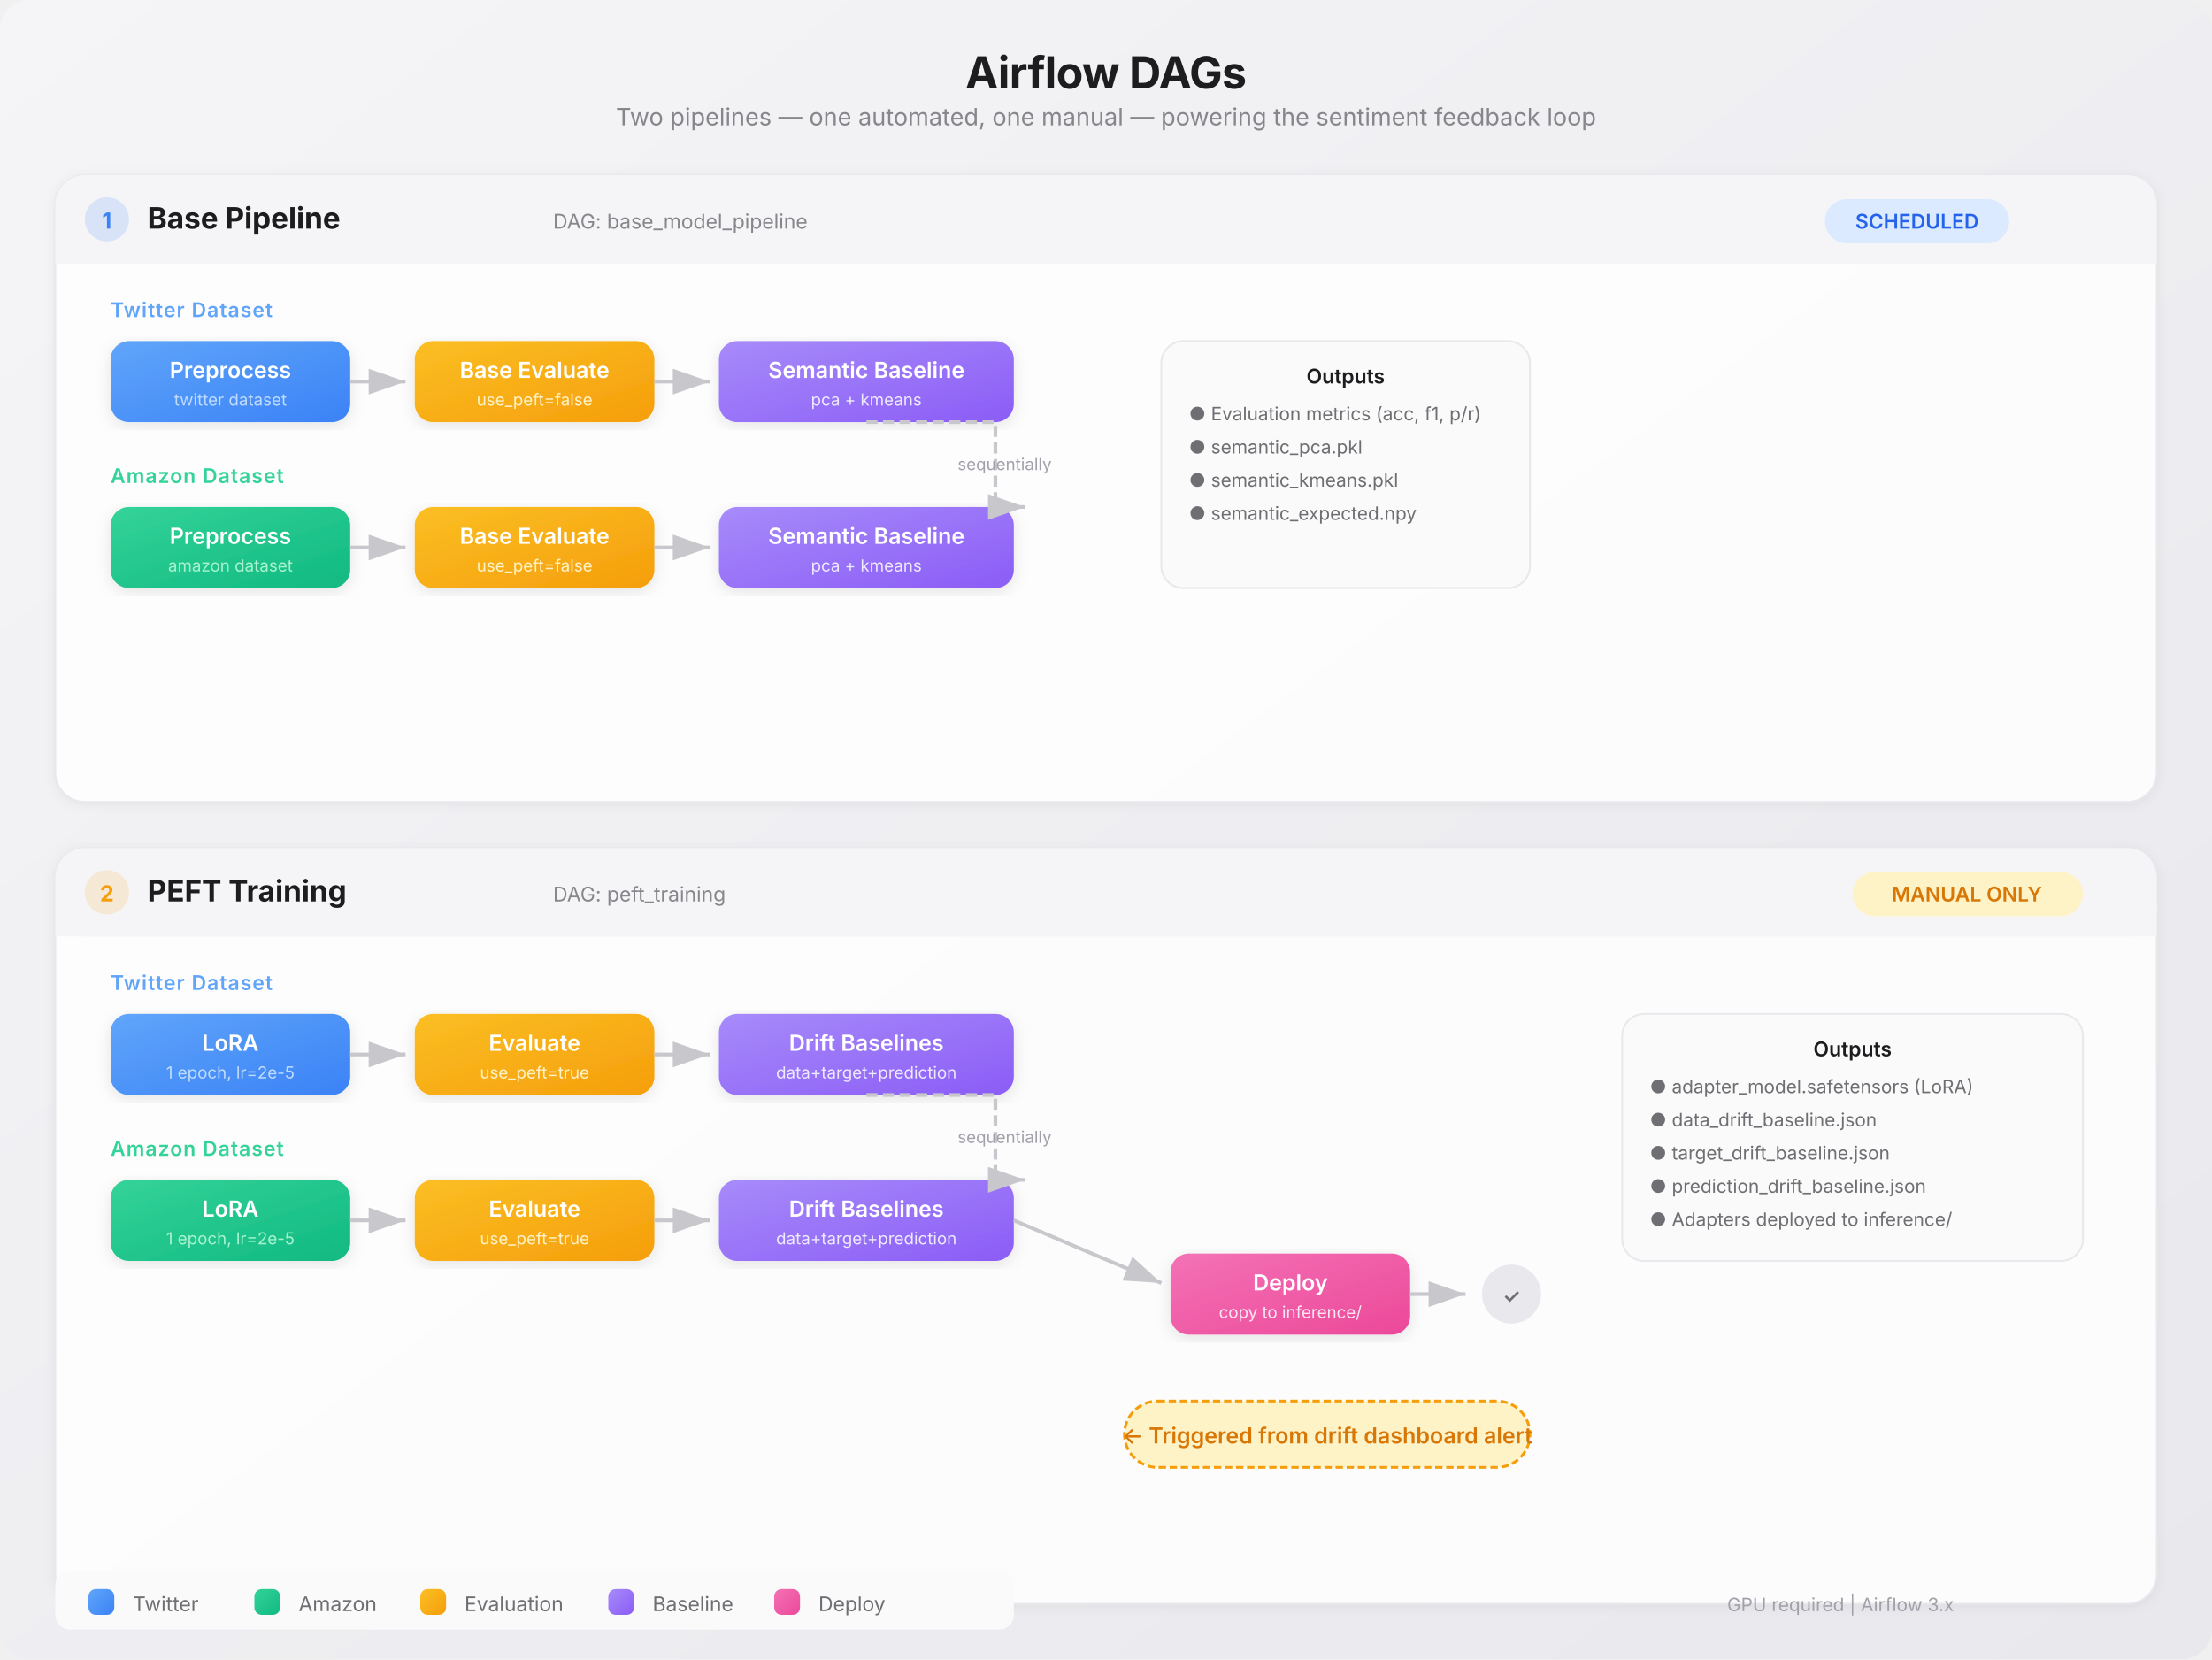
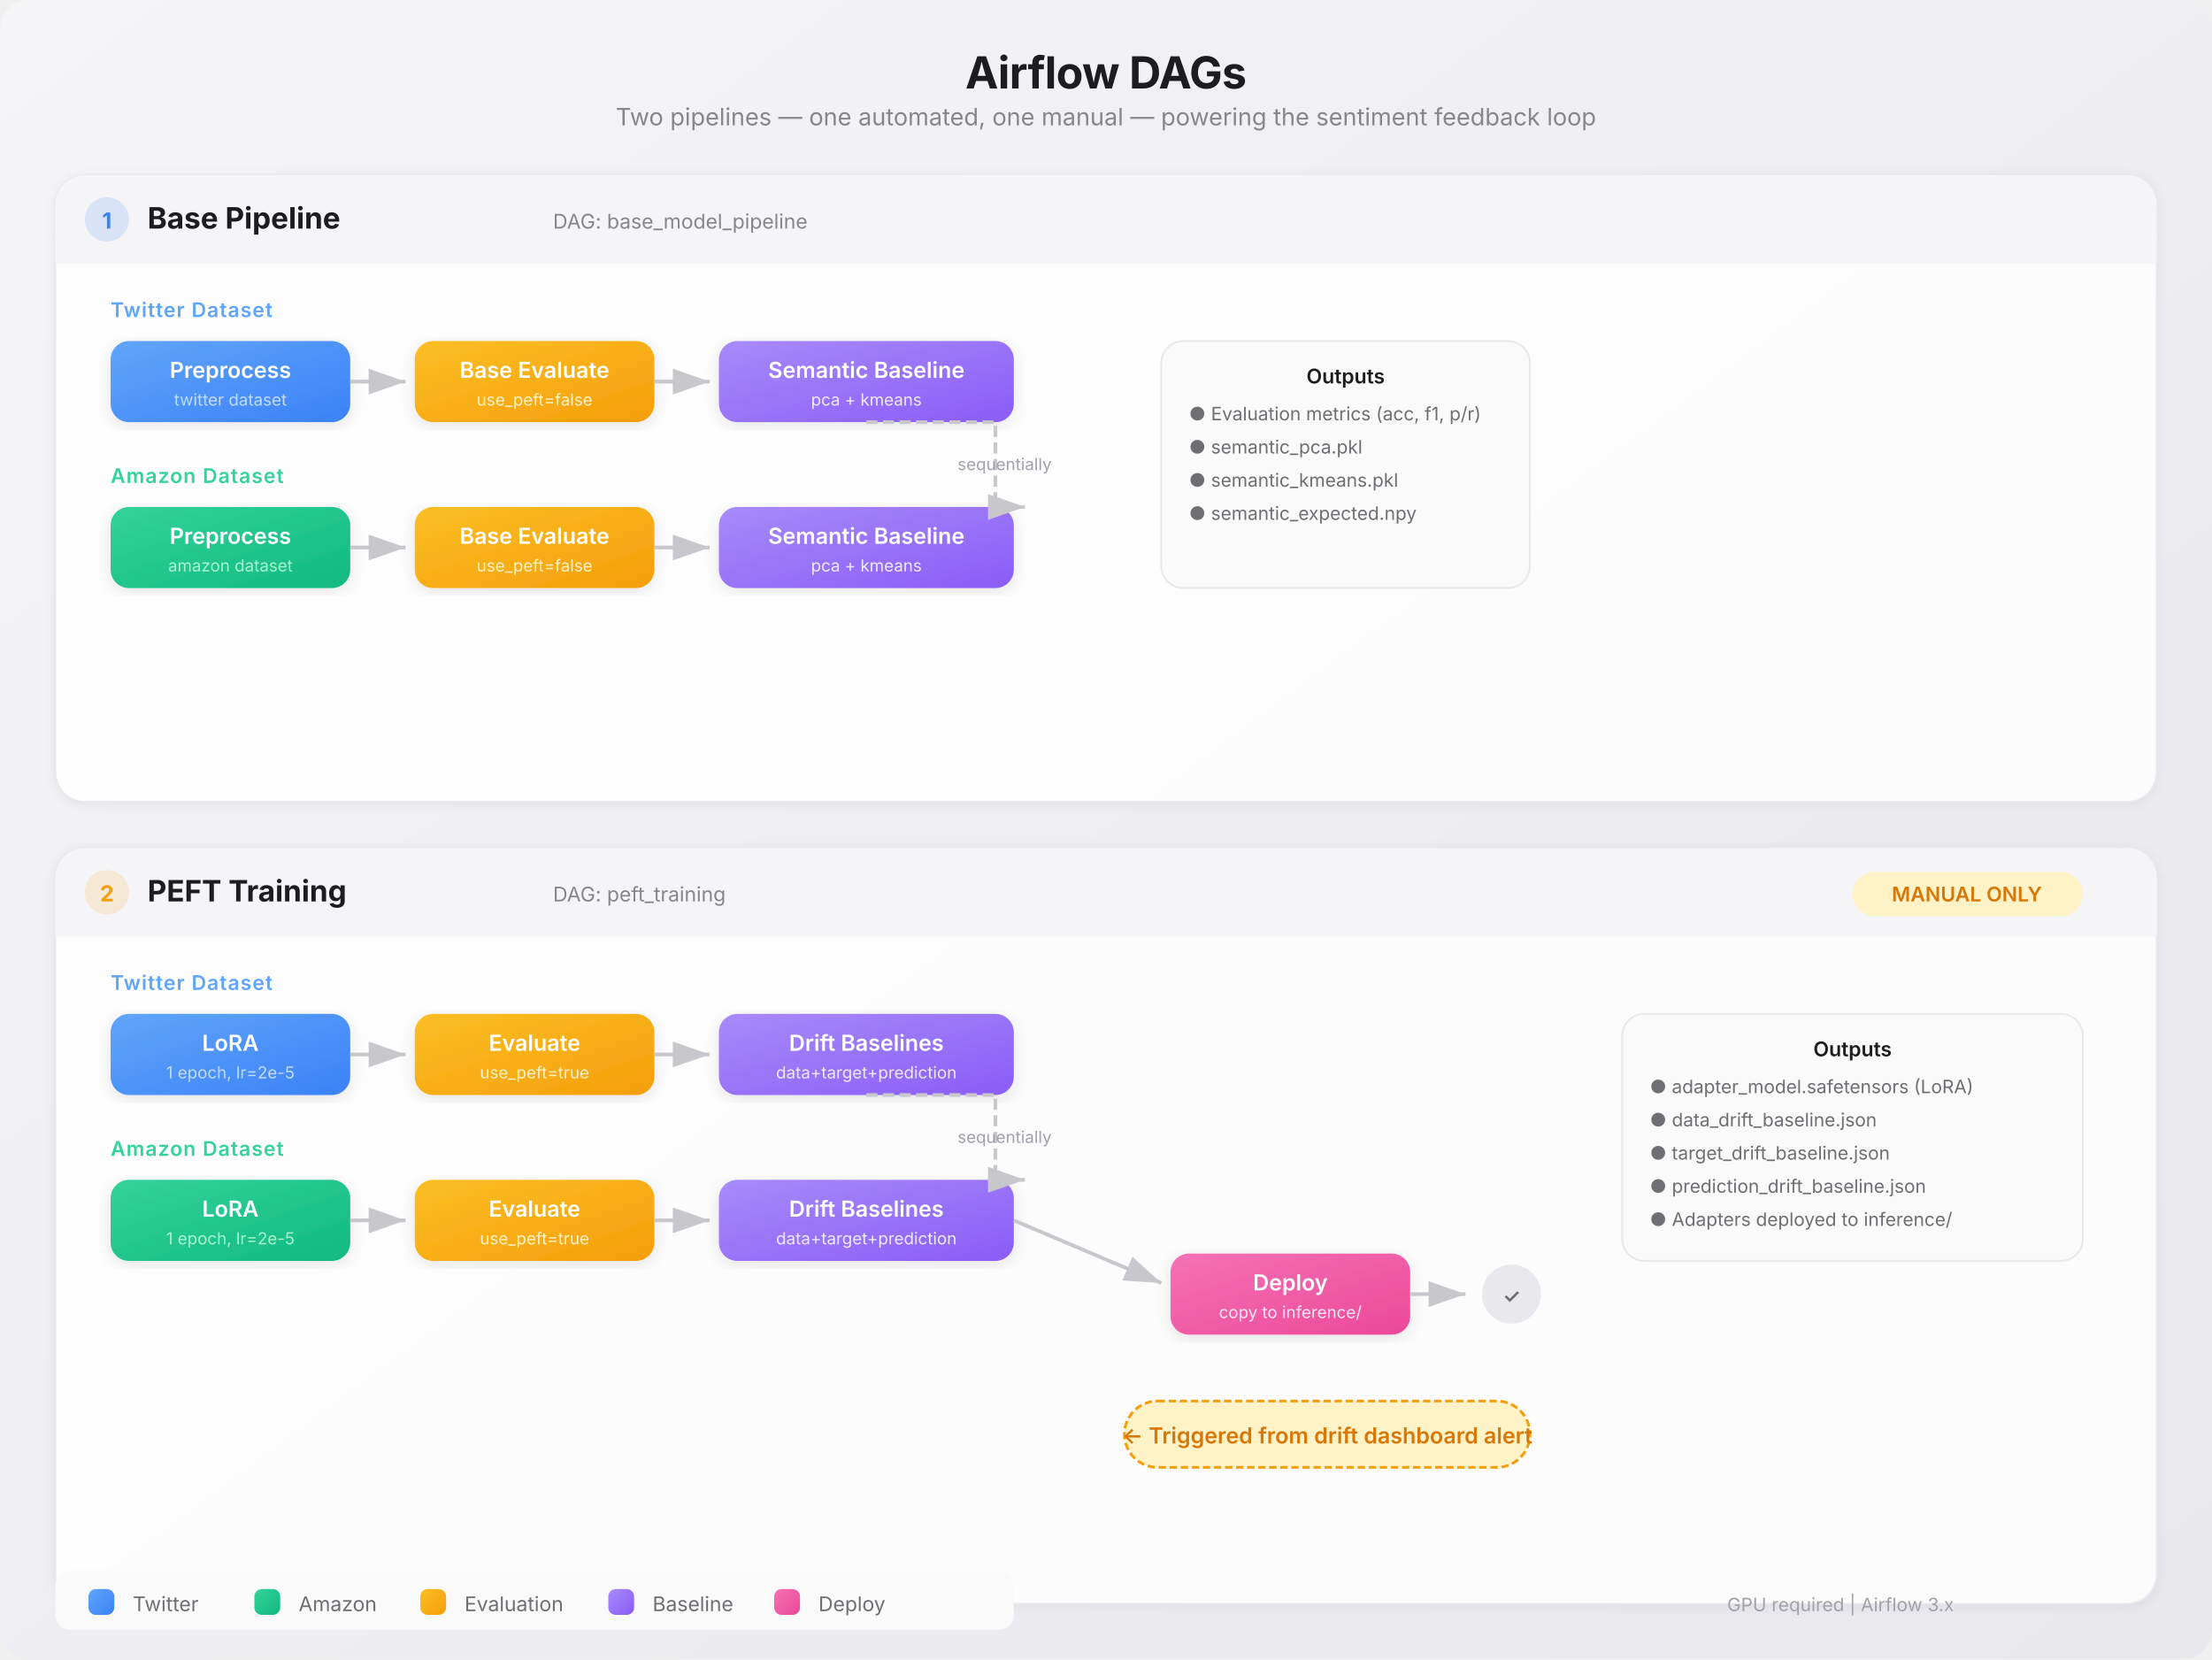
<svg xmlns="http://www.w3.org/2000/svg" viewBox="0 0 1200 900" font-family="-apple-system,Inter,'SF Pro Display',sans-serif">
  <defs>
    <linearGradient id="bg1" x1="0" y1="0" x2="1" y2="1">
      <stop offset="0%" stop-color="#f5f5f7" />
      <stop offset="100%" stop-color="#e8e8ed" />
    </linearGradient>
    <linearGradient id="tw" x1="0" y1="0" x2="1" y2="1">
      <stop offset="0%" stop-color="#60a5fa" />
      <stop offset="100%" stop-color="#3b82f6" />
    </linearGradient>
    <linearGradient id="am" x1="0" y1="0" x2="1" y2="1">
      <stop offset="0%" stop-color="#34d399" />
      <stop offset="100%" stop-color="#10b981" />
    </linearGradient>
    <linearGradient id="eval" x1="0" y1="0" x2="1" y2="1">
      <stop offset="0%" stop-color="#fbbf24" />
      <stop offset="100%" stop-color="#f59e0b" />
    </linearGradient>
    <linearGradient id="sem" x1="0" y1="0" x2="1" y2="1">
      <stop offset="0%" stop-color="#a78bfa" />
      <stop offset="100%" stop-color="#8b5cf6" />
    </linearGradient>
    <linearGradient id="dep" x1="0" y1="0" x2="1" y2="1">
      <stop offset="0%" stop-color="#f472b6" />
      <stop offset="100%" stop-color="#ec4899" />
    </linearGradient>
    <filter id="shadow">
      <feDropShadow dx="0" dy="2" stdDeviation="4" flood-opacity="0.1" />
    </filter>
    <filter id="card">
      <feDropShadow dx="0" dy="1" stdDeviation="3" flood-opacity="0.08" />
    </filter>
    <marker id="arrow" markerWidth="10" markerHeight="7" refX="10" refY="3.5" orient="auto">
      <polygon points="0 0, 10 3.5, 0 7" fill="#c7c7cc" />
    </marker>
    <marker id="arrow-up" markerWidth="10" markerHeight="7" refX="10" refY="3.5" orient="auto">
      <polygon points="0 0, 10 3.5, 0 7" fill="#f59e0b" />
    </marker>
  </defs>
  <rect width="1200" height="900" fill="url(#bg1)" rx="16" />
  <text x="600" y="48" text-anchor="middle" font-size="24" font-weight="700" fill="#1d1d1f" letter-spacing="-0.3">Airflow DAGs</text>
  <text x="600" y="68" text-anchor="middle" font-size="13" fill="#86868b">Two pipelines — one automated, one manual — powering the sentiment feedback loop</text>
  <rect x="30" y="95" width="1140" height="340" rx="16" fill="#fff" opacity="0.85" filter="url(#card)" />
  <rect x="30" y="95" width="1140" height="340" rx="16" fill="none" stroke="#e8e8ed" stroke-width="1" />
  <rect x="30" y="95" width="1140" height="48" rx="16" fill="#f5f5f7" />
  <rect x="30" y="127" width="1140" height="16" fill="#f5f5f7" />
  <circle cx="58" cy="119" r="12" fill="#3b82f6" opacity="0.15" />
  <text x="58" y="124" text-anchor="middle" font-size="12" fill="#3b82f6" font-weight="700">1</text>
  <text x="80" y="124" font-size="16" font-weight="700" fill="#1d1d1f">Base Pipeline</text>
  <text x="300" y="124" font-size="11" fill="#86868b">DAG: base_model_pipeline</text>
-   <rect x="990" y="108" width="100" height="24" rx="12" fill="#dbeafe" />
-   <text x="1040" y="124" text-anchor="middle" font-size="11" font-weight="600" fill="#2563eb">SCHEDULED</text>
  <text x="60" y="172" font-size="11" font-weight="600" fill="#60a5fa" text-transform="uppercase" letter-spacing="0.5">Twitter Dataset</text>
  <rect x="60" y="185" width="130" height="44" rx="10" fill="url(#tw)" filter="url(#shadow)" />
  <text x="125" y="205" text-anchor="middle" font-size="12" font-weight="600" fill="#fff">Preprocess</text>
  <text x="125" y="220" text-anchor="middle" font-size="9" fill="#bfdbfe">twitter dataset</text>
  <line x1="190" y1="207" x2="220" y2="207" stroke="#c7c7cc" stroke-width="2" marker-end="url(#arrow)" />
  <rect x="225" y="185" width="130" height="44" rx="10" fill="url(#eval)" filter="url(#shadow)" />
  <text x="290" y="205" text-anchor="middle" font-size="12" font-weight="600" fill="#fff">Base Evaluate</text>
  <text x="290" y="220" text-anchor="middle" font-size="9" fill="#fef3c7">use_peft=false</text>
  <line x1="355" y1="207" x2="385" y2="207" stroke="#c7c7cc" stroke-width="2" marker-end="url(#arrow)" />
  <rect x="390" y="185" width="160" height="44" rx="10" fill="url(#sem)" filter="url(#shadow)" />
  <text x="470" y="205" text-anchor="middle" font-size="12" font-weight="600" fill="#fff">Semantic Baseline</text>
  <text x="470" y="220" text-anchor="middle" font-size="9" fill="#ede9fe">pca + kmeans</text>
  <text x="60" y="262" font-size="11" font-weight="600" fill="#34d399" text-transform="uppercase" letter-spacing="0.5">Amazon Dataset</text>
  <rect x="60" y="275" width="130" height="44" rx="10" fill="url(#am)" filter="url(#shadow)" />
  <text x="125" y="295" text-anchor="middle" font-size="12" font-weight="600" fill="#fff">Preprocess</text>
  <text x="125" y="310" text-anchor="middle" font-size="9" fill="#a7f3d0">amazon dataset</text>
  <line x1="190" y1="297" x2="220" y2="297" stroke="#c7c7cc" stroke-width="2" marker-end="url(#arrow)" />
  <rect x="225" y="275" width="130" height="44" rx="10" fill="url(#eval)" filter="url(#shadow)" />
  <text x="290" y="295" text-anchor="middle" font-size="12" font-weight="600" fill="#fff">Base Evaluate</text>
  <text x="290" y="310" text-anchor="middle" font-size="9" fill="#fef3c7">use_peft=false</text>
  <line x1="355" y1="297" x2="385" y2="297" stroke="#c7c7cc" stroke-width="2" marker-end="url(#arrow)" />
  <rect x="390" y="275" width="160" height="44" rx="10" fill="url(#sem)" filter="url(#shadow)" />
  <text x="470" y="295" text-anchor="middle" font-size="12" font-weight="600" fill="#fff">Semantic Baseline</text>
  <text x="470" y="310" text-anchor="middle" font-size="9" fill="#ede9fe">pca + kmeans</text>
  <rect x="630" y="185" width="200" height="134" rx="12" fill="#fafafa" stroke="#e8e8ed" stroke-width="1" />
  <text x="730" y="208" text-anchor="middle" font-size="11" font-weight="600" fill="#1d1d1f">Outputs</text>
  <text x="645" y="228" font-size="10" fill="#6e6e73">● Evaluation metrics (acc, f1, p/r)</text>
  <text x="645" y="246" font-size="10" fill="#6e6e73">● semantic_pca.pkl</text>
  <text x="645" y="264" font-size="10" fill="#6e6e73">● semantic_kmeans.pkl</text>
  <text x="645" y="282" font-size="10" fill="#6e6e73">● semantic_expected.npy</text>
  <path d="M 470 229 L 540 229 L 540 275 L 556 275" fill="none" stroke="#c7c7cc" stroke-width="2" stroke-dasharray="6,3" marker-end="url(#arrow)" />
  <text x="545" y="255" font-size="9" fill="#a1a1aa" text-anchor="middle">sequentially</text>
  <rect x="30" y="460" width="1140" height="410" rx="16" fill="#fff" opacity="0.85" filter="url(#card)" />
  <rect x="30" y="460" width="1140" height="410" rx="16" fill="none" stroke="#e8e8ed" stroke-width="1" />
  <rect x="30" y="460" width="1140" height="48" rx="16" fill="#f5f5f7" />
  <rect x="30" y="492" width="1140" height="16" fill="#f5f5f7" />
  <circle cx="58" cy="484" r="12" fill="#f59e0b" opacity="0.15" />
  <text x="58" y="489" text-anchor="middle" font-size="12" fill="#f59e0b" font-weight="700">2</text>
  <text x="80" y="489" font-size="16" font-weight="700" fill="#1d1d1f">PEFT Training</text>
  <text x="300" y="489" font-size="11" fill="#86868b">DAG: peft_training</text>
  <rect x="1005" y="473" width="125" height="24" rx="12" fill="#fef3c7" />
  <text x="1067" y="489" text-anchor="middle" font-size="11" font-weight="600" fill="#d97706">MANUAL ONLY</text>
  <text x="60" y="537" font-size="11" font-weight="600" fill="#60a5fa" text-transform="uppercase" letter-spacing="0.5">Twitter Dataset</text>
  <rect x="60" y="550" width="130" height="44" rx="10" fill="url(#tw)" filter="url(#shadow)" />
  <text x="125" y="570" text-anchor="middle" font-size="12" font-weight="600" fill="#fff">LoRA</text>
  <text x="125" y="585" text-anchor="middle" font-size="9" fill="#bfdbfe">1 epoch, lr=2e-5</text>
  <line x1="190" y1="572" x2="220" y2="572" stroke="#c7c7cc" stroke-width="2" marker-end="url(#arrow)" />
  <rect x="225" y="550" width="130" height="44" rx="10" fill="url(#eval)" filter="url(#shadow)" />
  <text x="290" y="570" text-anchor="middle" font-size="12" font-weight="600" fill="#fff">Evaluate</text>
  <text x="290" y="585" text-anchor="middle" font-size="9" fill="#fef3c7">use_peft=true</text>
  <line x1="355" y1="572" x2="385" y2="572" stroke="#c7c7cc" stroke-width="2" marker-end="url(#arrow)" />
  <rect x="390" y="550" width="160" height="44" rx="10" fill="url(#sem)" filter="url(#shadow)" />
  <text x="470" y="570" text-anchor="middle" font-size="12" font-weight="600" fill="#fff">Drift Baselines</text>
  <text x="470" y="585" text-anchor="middle" font-size="9" fill="#ede9fe">data+target+prediction</text>
  <text x="60" y="627" font-size="11" font-weight="600" fill="#34d399" text-transform="uppercase" letter-spacing="0.5">Amazon Dataset</text>
  <rect x="60" y="640" width="130" height="44" rx="10" fill="url(#am)" filter="url(#shadow)" />
  <text x="125" y="660" text-anchor="middle" font-size="12" font-weight="600" fill="#fff">LoRA</text>
  <text x="125" y="675" text-anchor="middle" font-size="9" fill="#a7f3d0">1 epoch, lr=2e-5</text>
  <line x1="190" y1="662" x2="220" y2="662" stroke="#c7c7cc" stroke-width="2" marker-end="url(#arrow)" />
  <rect x="225" y="640" width="130" height="44" rx="10" fill="url(#eval)" filter="url(#shadow)" />
  <text x="290" y="660" text-anchor="middle" font-size="12" font-weight="600" fill="#fff">Evaluate</text>
  <text x="290" y="675" text-anchor="middle" font-size="9" fill="#fef3c7">use_peft=true</text>
  <line x1="355" y1="662" x2="385" y2="662" stroke="#c7c7cc" stroke-width="2" marker-end="url(#arrow)" />
  <rect x="390" y="640" width="160" height="44" rx="10" fill="url(#sem)" filter="url(#shadow)" />
  <text x="470" y="660" text-anchor="middle" font-size="12" font-weight="600" fill="#fff">Drift Baselines</text>
  <text x="470" y="675" text-anchor="middle" font-size="9" fill="#ede9fe">data+target+prediction</text>
  <path d="M 470 594 L 540 594 L 540 640 L 556 640" fill="none" stroke="#c7c7cc" stroke-width="2" stroke-dasharray="6,3" marker-end="url(#arrow)" />
  <text x="545" y="620" font-size="9" fill="#a1a1aa" text-anchor="middle">sequentially</text>
  <line x1="550" y1="662" x2="630" y2="696" stroke="#c7c7cc" stroke-width="2" marker-end="url(#arrow)" />
  <rect x="635" y="680" width="130" height="44" rx="10" fill="url(#dep)" filter="url(#shadow)" />
  <text x="700" y="700" text-anchor="middle" font-size="12" font-weight="600" fill="#fff">Deploy</text>
  <text x="700" y="715" text-anchor="middle" font-size="9" fill="#fce7f3">copy to inference/</text>
  <line x1="765" y1="702" x2="795" y2="702" stroke="#c7c7cc" stroke-width="2" marker-end="url(#arrow)" />
  <circle cx="820" cy="702" r="16" fill="#e8e8ed" />
  <text x="820" y="707" text-anchor="middle" font-size="11" fill="#6e6e73" font-weight="600">✓</text>
  <rect x="880" y="550" width="250" height="134" rx="12" fill="#fafafa" stroke="#e8e8ed" stroke-width="1" />
  <text x="1005" y="573" text-anchor="middle" font-size="11" font-weight="600" fill="#1d1d1f">Outputs</text>
  <text x="895" y="593" font-size="10" fill="#6e6e73">● adapter_model.safetensors (LoRA)</text>
  <text x="895" y="611" font-size="10" fill="#6e6e73">● data_drift_baseline.json</text>
  <text x="895" y="629" font-size="10" fill="#6e6e73">● target_drift_baseline.json</text>
  <text x="895" y="647" font-size="10" fill="#6e6e73">● prediction_drift_baseline.json</text>
  <text x="895" y="665" font-size="10" fill="#6e6e73">● Adapters deployed to inference/</text>
  <rect x="610" y="760" width="220" height="36" rx="18" fill="#fef3c7" stroke="#f59e0b" stroke-width="1.5" stroke-dasharray="4,2" />
  <text x="720" y="783" text-anchor="middle" font-size="12" font-weight="600" fill="#d97706">← Triggered from drift dashboard alert</text>
  <rect x="30" y="852" width="520" height="32" rx="8" fill="#fafafa" />
  <rect x="48" y="862" width="14" height="14" rx="4" fill="url(#tw)" />
  <text x="72" y="874" font-size="11" fill="#6e6e73">Twitter</text>
  <rect x="138" y="862" width="14" height="14" rx="4" fill="url(#am)" />
  <text x="162" y="874" font-size="11" fill="#6e6e73">Amazon</text>
  <rect x="228" y="862" width="14" height="14" rx="4" fill="url(#eval)" />
  <text x="252" y="874" font-size="11" fill="#6e6e73">Evaluation</text>
  <rect x="330" y="862" width="14" height="14" rx="4" fill="url(#sem)" />
  <text x="354" y="874" font-size="11" fill="#6e6e73">Baseline</text>
  <rect x="420" y="862" width="14" height="14" rx="4" fill="url(#dep)" />
  <text x="444" y="874" font-size="11" fill="#6e6e73">Deploy</text>
  <text x="1060" y="874" text-anchor="end" font-size="10" fill="#a1a1aa">GPU required   |   Airflow 3.x</text>
</svg>
